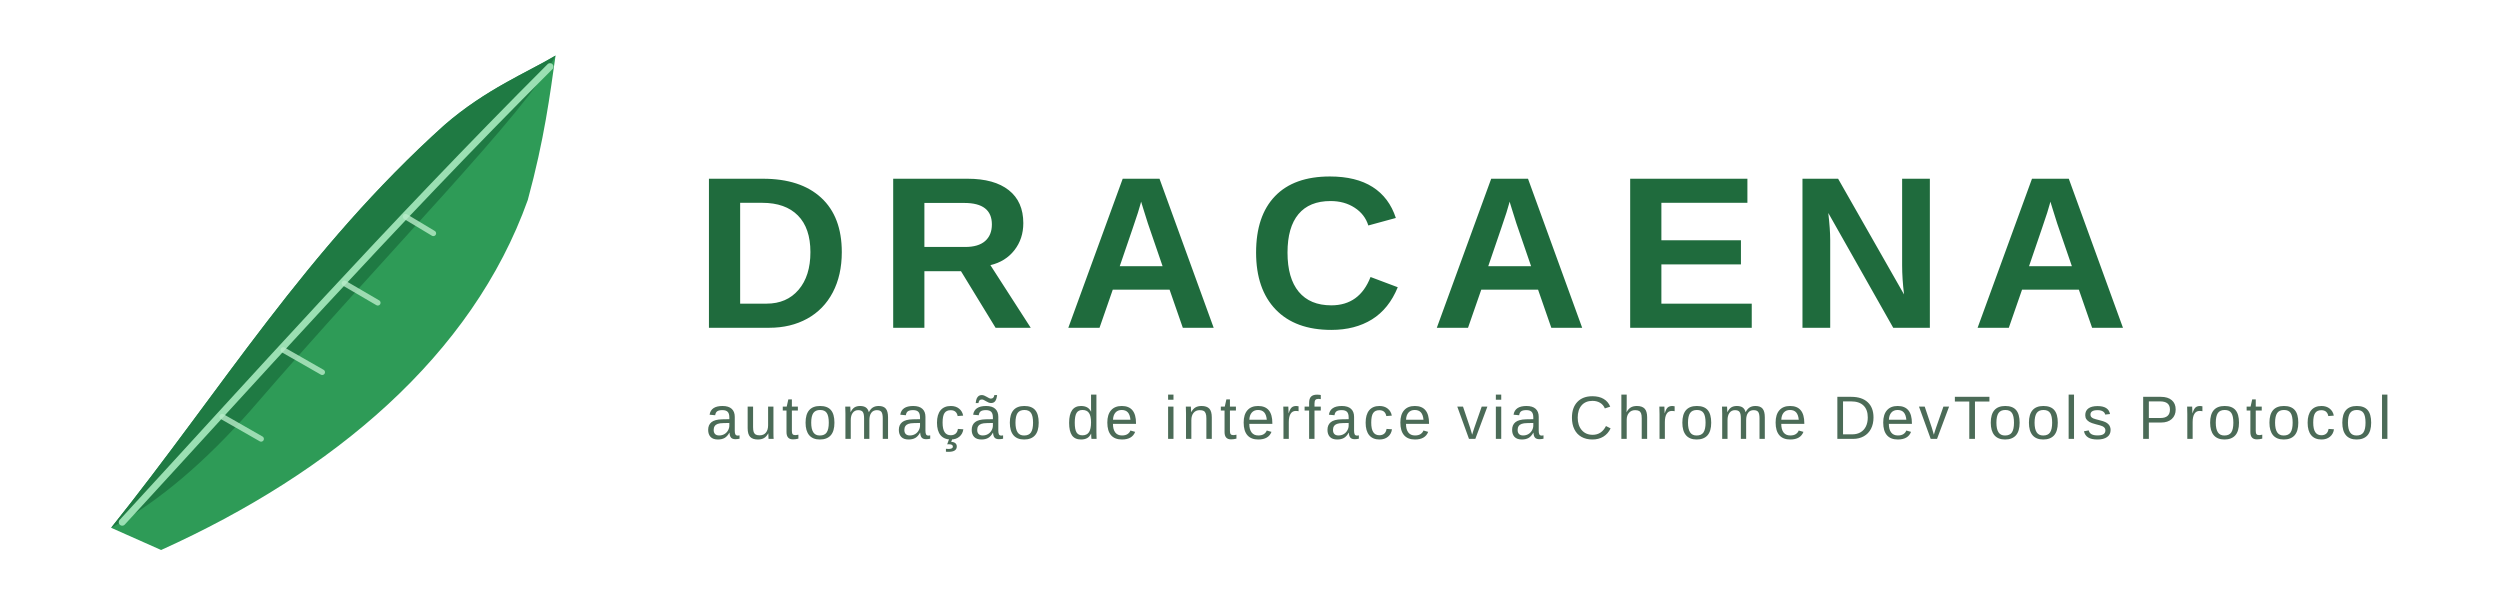
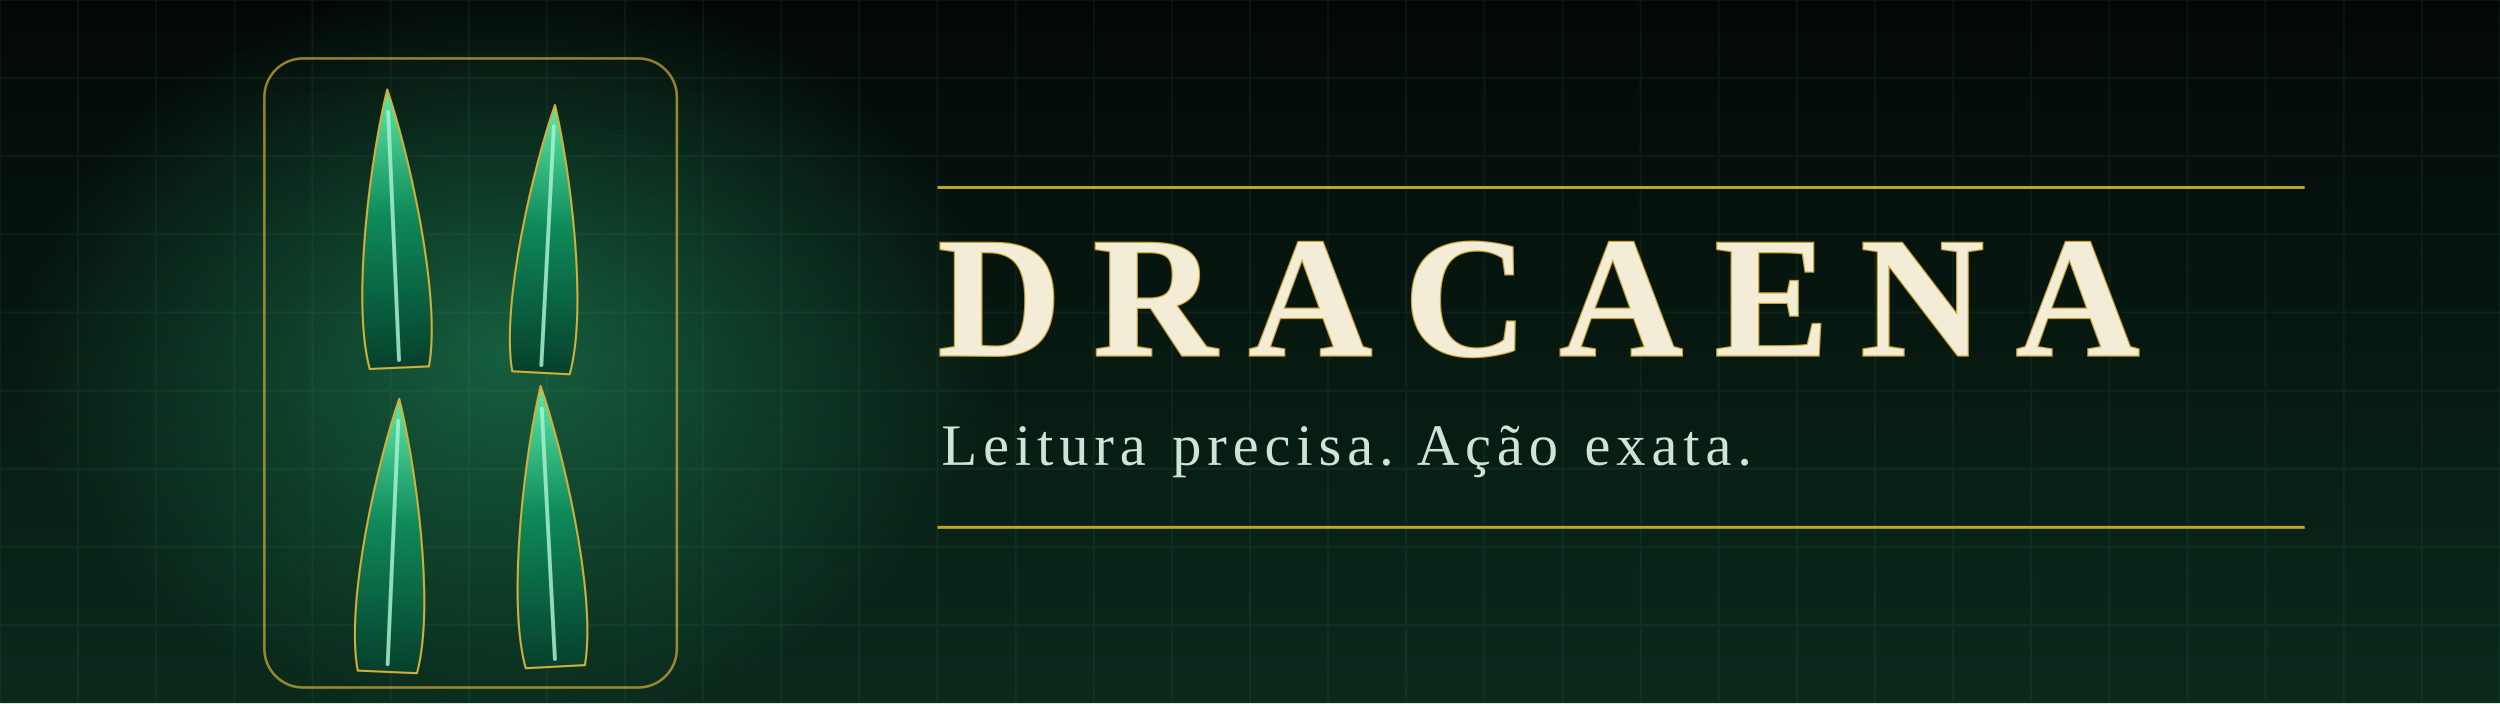
- <svg xmlns="http://www.w3.org/2000/svg" viewBox="0 0 900 220" width="900" height="220" role="img" aria-labelledby="t d">
-   <style>
-     .name { fill: #1f6b3d; }
-     .tag  { fill: #4b6b57; }
-     @media (prefers-color-scheme: dark) {
-       .name { fill: #5fd08a; }
-       .tag  { fill: #9fb8a8; }
-     }
-   </style>
-   <g transform="translate(40 20)">
-     <path d="M0 170 C 40 120, 70 70, 120 25 C 135 12, 150 6, 160 0 C 158 14, 156 30, 150 52 C 130 108, 80 150, 18 178 Z" fill="#2e9b57" />
-     <path d="M0 170 C 40 120, 70 70, 120 25 C 135 12, 150 6, 160 0 C 150 20, 100 70, 50 128 C 34 146, 18 160, 0 170 Z" fill="#1f7a43" />
-     <path d="M4 168 C 50 118, 100 62, 158 4" fill="none" stroke="#9be0b3" stroke-width="2.5" stroke-linecap="round" />
-     <path d="M40 130 l14 8 M62 106 l14 8 M84 82 l12 7 M106 58 l10 6" stroke="#b9ecc9" stroke-width="2" stroke-linecap="round" opacity=".8" />
+ <svg xmlns="http://www.w3.org/2000/svg" viewBox="0 0 1280 360" width="1280" height="360" role="img" aria-labelledby="t d">
+   <defs>
+     <linearGradient id="lf" x1="0" y1="1" x2="0" y2="0">
+       <stop offset="0" stop-color="#06402c" />
+       <stop offset=".55" stop-color="#0f8a5a" />
+       <stop offset="1" stop-color="#5eeaa8" />
+     </linearGradient>
+     <linearGradient id="bg" x1="0" y1="0" x2="0" y2="1">
+       <stop offset="0" stop-color="#030806" />
+       <stop offset="1" stop-color="#0a2a1c" />
+     </linearGradient>
+     <radialGradient id="glow" cx="50%" cy="50%" r="50%">
+       <stop offset="0" stop-color="#2fd08a" stop-opacity=".38" />
+       <stop offset="1" stop-color="#2fd08a" stop-opacity="0" />
+     </radialGradient>
+   </defs>
+   <rect width="1280" height="360" fill="url(#bg)" />
+   <g stroke="#7fe3b4" stroke-width="1" opacity=".06" fill="none">
+     <path d="M0 0V360" />
+     <path d="M40 0V360" />
+     <path d="M80 0V360" />
+     <path d="M120 0V360" />
+     <path d="M160 0V360" />
+     <path d="M200 0V360" />
+     <path d="M240 0V360" />
+     <path d="M280 0V360" />
+     <path d="M320 0V360" />
+     <path d="M360 0V360" />
+     <path d="M400 0V360" />
+     <path d="M440 0V360" />
+     <path d="M480 0V360" />
+     <path d="M520 0V360" />
+     <path d="M560 0V360" />
+     <path d="M600 0V360" />
+     <path d="M640 0V360" />
+     <path d="M680 0V360" />
+     <path d="M720 0V360" />
+     <path d="M760 0V360" />
+     <path d="M800 0V360" />
+     <path d="M840 0V360" />
+     <path d="M880 0V360" />
+     <path d="M920 0V360" />
+     <path d="M960 0V360" />
+     <path d="M1000 0V360" />
+     <path d="M1040 0V360" />
+     <path d="M1080 0V360" />
+     <path d="M1120 0V360" />
+     <path d="M1160 0V360" />
+     <path d="M1200 0V360" />
+     <path d="M1240 0V360" />
+     <path d="M1280 0V360" />
+     <path d="M0 0H1280" />
+     <path d="M0 40H1280" />
+     <path d="M0 80H1280" />
+     <path d="M0 120H1280" />
+     <path d="M0 160H1280" />
+     <path d="M0 200H1280" />
+     <path d="M0 240H1280" />
+     <path d="M0 280H1280" />
+     <path d="M0 320H1280" />
+     <path d="M0 360H1280" />
  </g>
-   <text class="name" x="250" y="118" font-family="'Segoe UI', 'Helvetica Neue', Arial, sans-serif" font-size="78" font-weight="700" letter-spacing="10">DRACAENA</text>
-   <text class="tag" x="254" y="158" font-family="'Segoe UI', 'Helvetica Neue', Arial, sans-serif" font-size="22" letter-spacing="1.5">automação de interface via Chrome DevTools Protocol</text>
+   <ellipse cx="260" cy="180" rx="250" ry="190" fill="url(#glow)" />
+   <g transform="translate(72 22) scale(.66)">
+     <rect x="96" y="12" width="320" height="488" rx="30" fill="none" stroke="#d4af37" stroke-width="2" opacity=".7" />
+     <g transform="rotate(-2.5 196 144.0)">
+       <path d="M173.0 252 C160.8 198.0 181.9 83.5 196 36 C210.1 83.5 231.2 198.0 219.0 252 Z" fill="url(#lf)" stroke="#d4af37" stroke-width="1.6" stroke-linejoin="round" />
+       <path d="M196 246 L196 53.3" stroke="#a8f0cf" stroke-width="3" stroke-linecap="round" fill="none" opacity=".85" />
+     </g>
+     <g transform="rotate(3 316 152.0)">
+       <path d="M293.7 256 C281.9 204.0 302.4 93.8 316 48 C329.6 93.8 350.1 204.0 338.3 256 Z" fill="url(#lf)" stroke="#d4af37" stroke-width="1.6" stroke-linejoin="round" />
+       <path d="M316 250 L316 64.6" stroke="#a8f0cf" stroke-width="3" stroke-linecap="round" fill="none" opacity=".85" />
+     </g>
+     <g transform="rotate(2.5 196 382.0)">
+       <path d="M173.0 488 C160.8 435.0 181.9 322.6 196 276 C210.1 322.6 231.2 435.0 219.0 488 Z" fill="url(#lf)" stroke="#d4af37" stroke-width="1.6" stroke-linejoin="round" />
+       <path d="M196 482 L196 293.0" stroke="#a8f0cf" stroke-width="3" stroke-linecap="round" fill="none" opacity=".85" />
+     </g>
+     <g transform="rotate(-3 316 375.0)">
+       <path d="M293.0 484 C280.8 429.5 301.9 314.0 316 266 C330.1 314.0 351.2 429.5 339.0 484 Z" fill="url(#lf)" stroke="#d4af37" stroke-width="1.6" stroke-linejoin="round" />
+       <path d="M316 478 L316 283.4" stroke="#a8f0cf" stroke-width="3" stroke-linecap="round" fill="none" opacity=".85" />
+     </g>
+   </g>
+   <path d="M480 96H1180" stroke="#c9a227" stroke-width="1.5" />
+   <text x="480" y="182" font-family="Georgia, 'Times New Roman', serif" font-size="88" font-weight="700" fill="#f3ecd6" stroke="#c9a227" stroke-width="1.2" paint-order="stroke" letter-spacing="16">DRACAENA</text>
+   <text x="482" y="238" font-family="Georgia, 'Times New Roman', serif" font-size="30" fill="#cfe3d6" letter-spacing="3">Leitura precisa. Ação exata.</text>
+   <path d="M480 270H1180" stroke="#c9a227" stroke-width="1.5" />
</svg>
